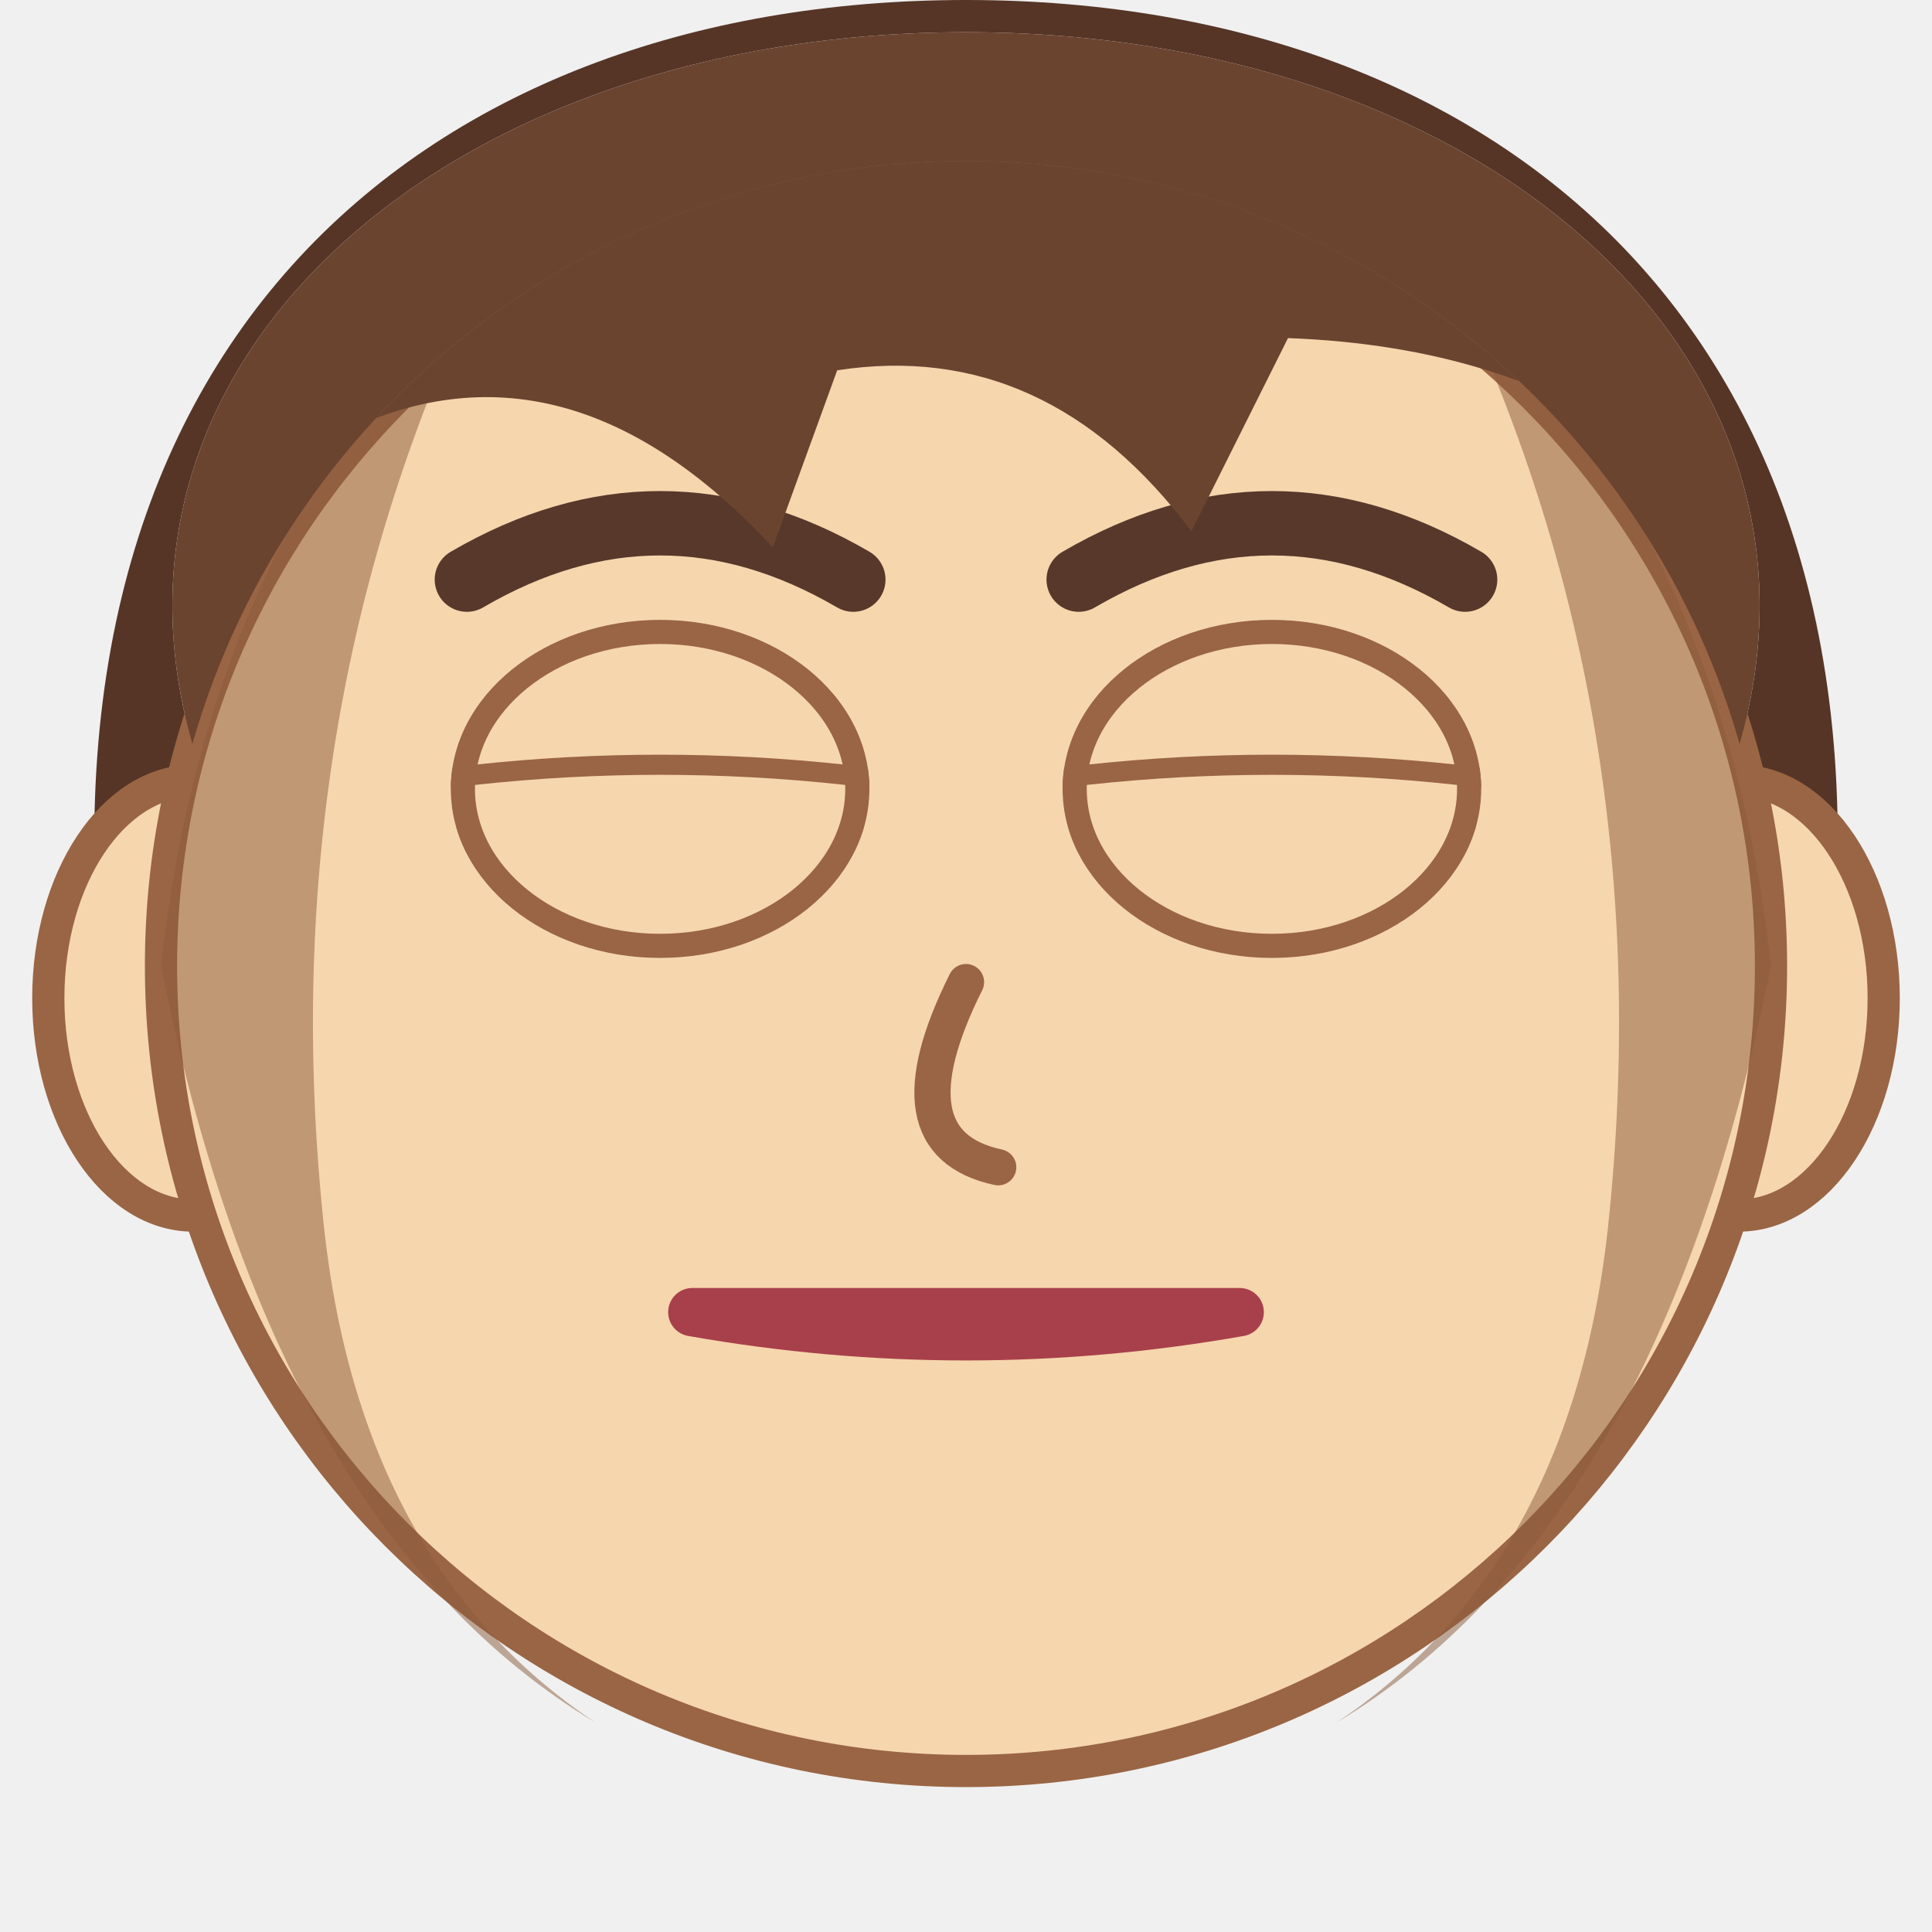
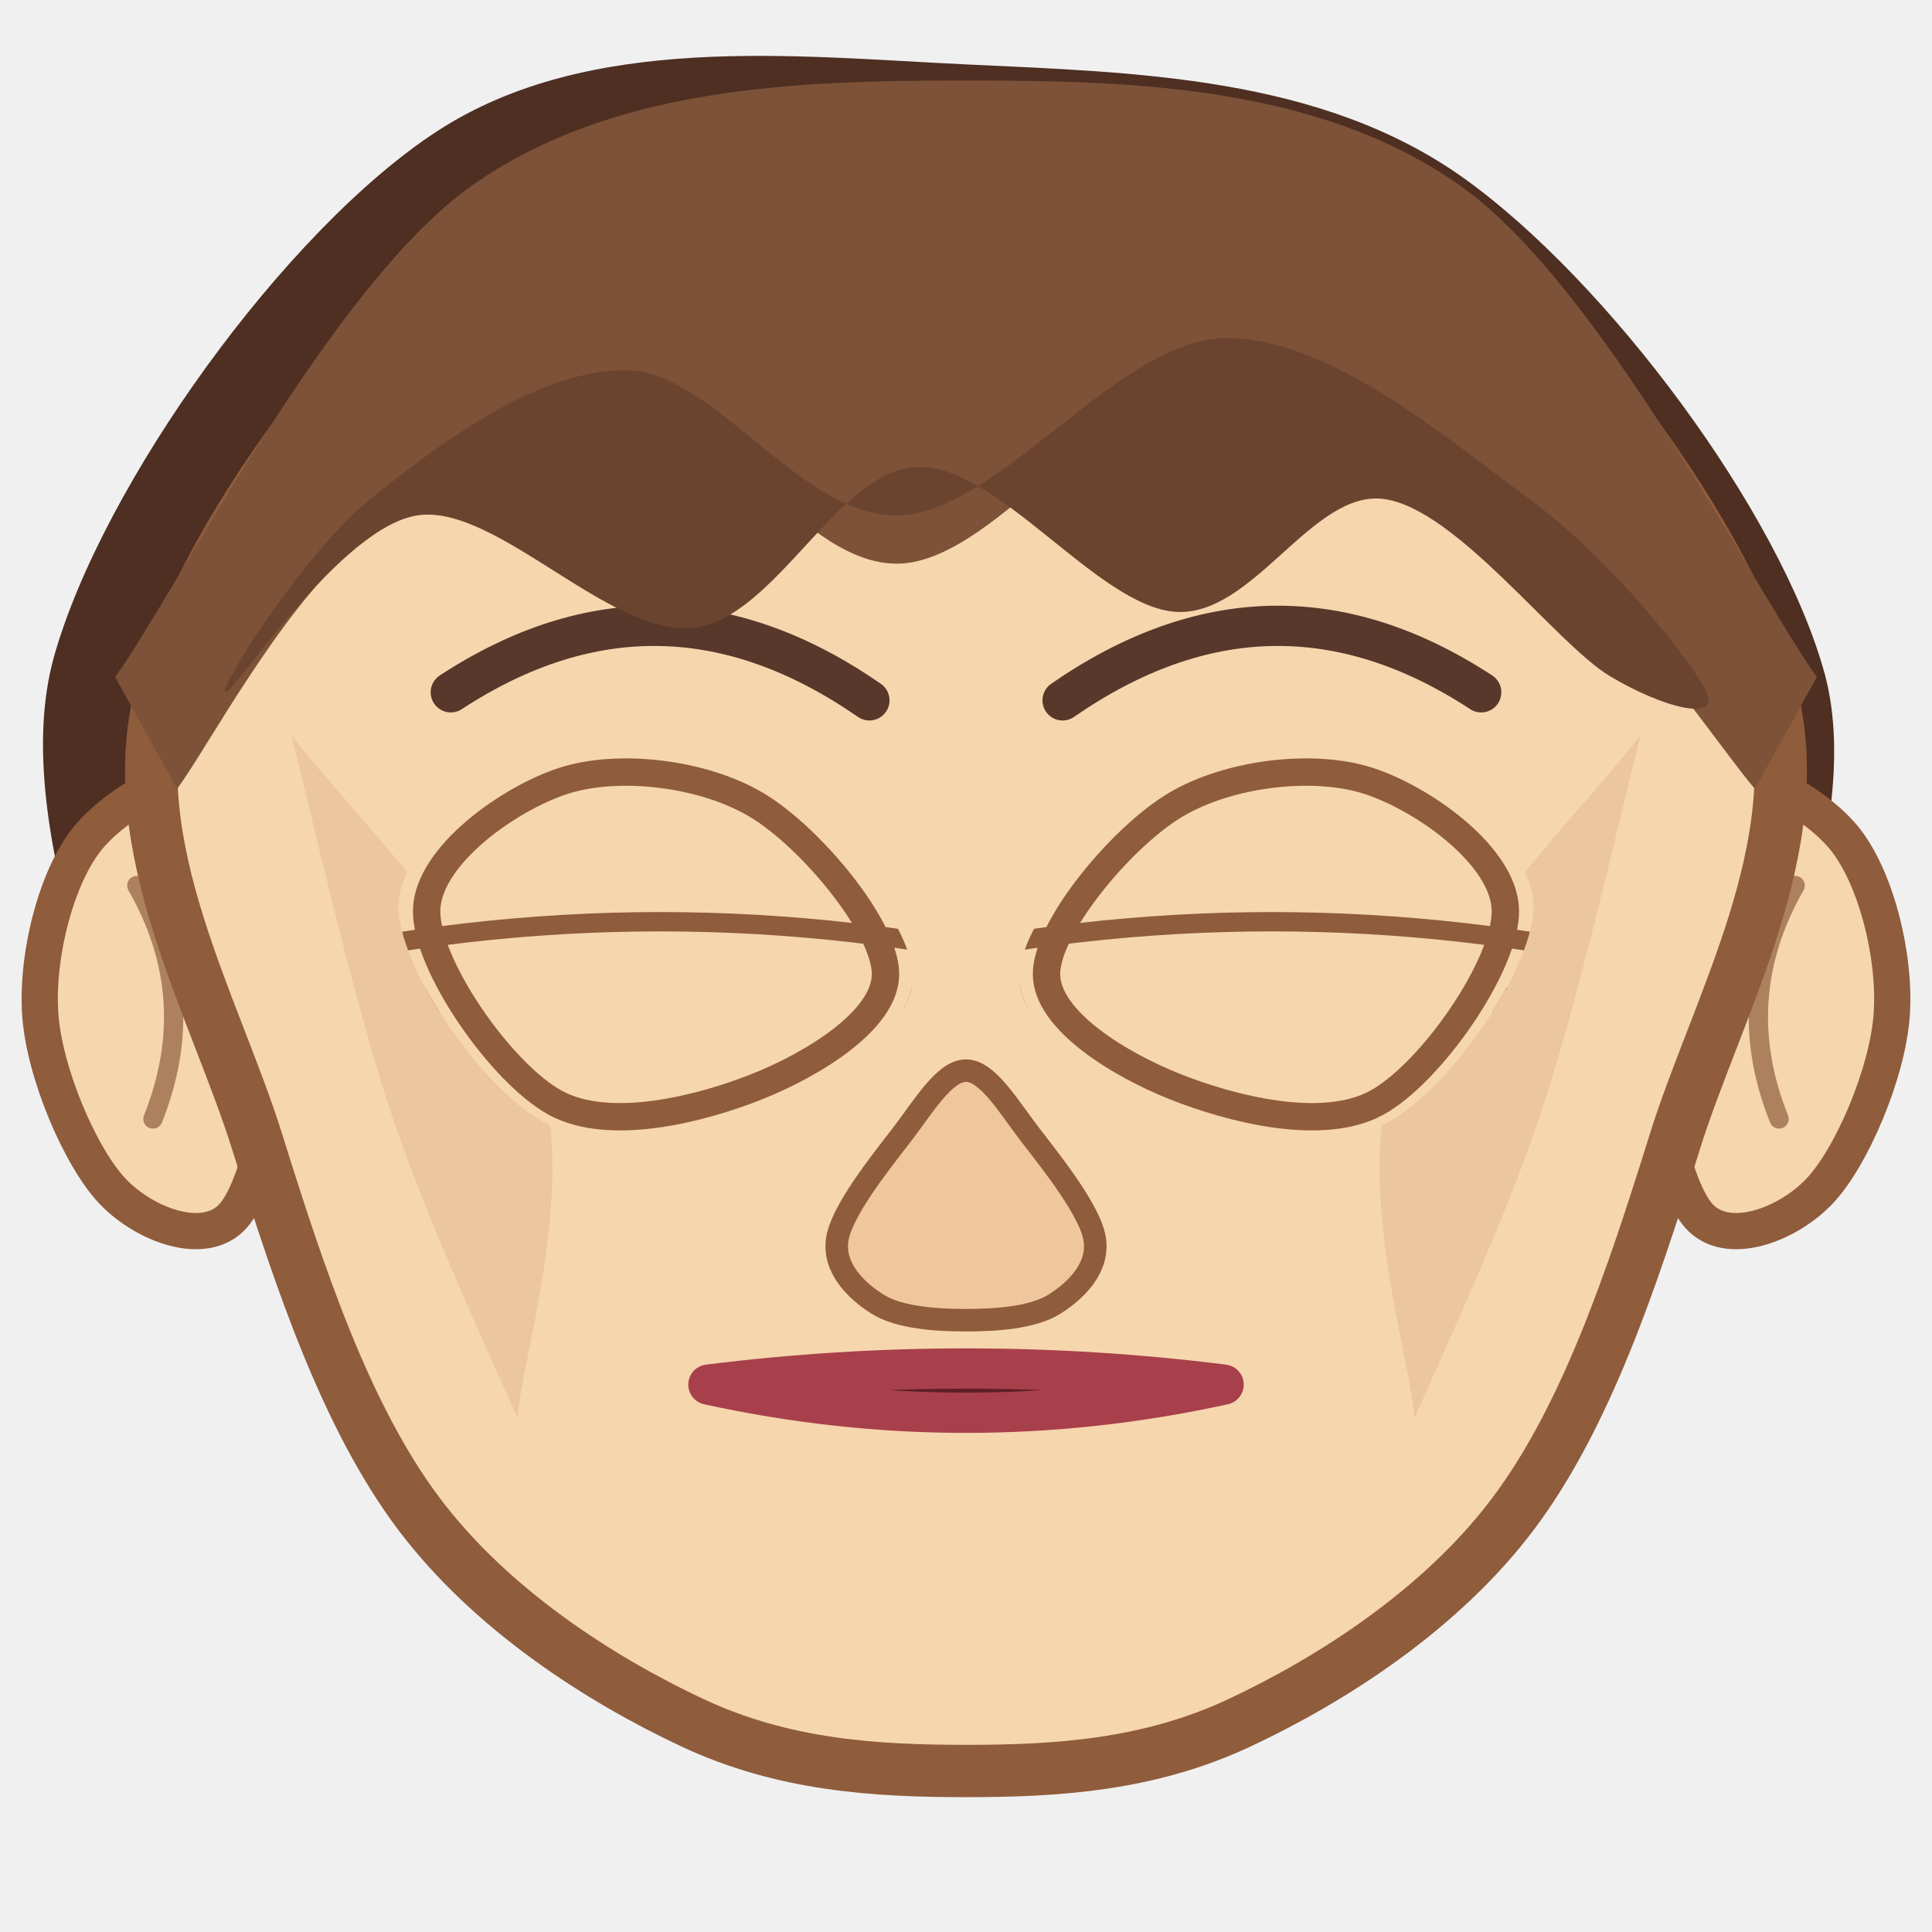
<svg xmlns="http://www.w3.org/2000/svg" viewBox="0 0 240 240" role="img" aria-label="Cartoon mascot face">
  <defs>
    <clipPath id="eyeSocketLeft">
-       <ellipse cx="82" cy="98" rx="26" ry="21" id="ellipse-1" />
+       <path d="M49.5 112.4 C49.7 104.9 60.9 96.9 68.6 94.5 C76.2 92.1 88 93.4 95.4 97.8 C102.9 102.3 113.4 114.8 113.4 121.4 C113.4 127.9 103.1 134.1 95.4 137 C87.8 140 75.1 143.4 67.4 139.3 C59.8 135.2 49.3 119.9 49.5 112.4 Z" id="path-1" />
    </clipPath>
    <clipPath id="eyeSocketRight">
-       <ellipse cx="158" cy="98" rx="26" ry="21" id="ellipse-2" />
+       <path d="M190.5 112.4 C190.3 104.9 179.1 96.9 171.4 94.5 C163.8 92.1 152 93.4 144.6 97.8 C137.1 102.3 126.6 114.8 126.6 121.4 C126.6 127.9 136.9 134.1 144.6 137 C152.2 140 164.9 143.4 172.6 139.3 C180.2 135.2 190.7 119.9 190.5 112.4 Z" id="path-2" />
    </clipPath>
    <clipPath id="headShape">
-       <circle cx="120" cy="120" r="100" id="circle-1" />
+       <path d="M120 13 C139.9 13 162.5 13.5 179.6 25.5 C196.8 37.5 217.6 65.5 222.9 85.1 C228.1 104.6 216.4 125.2 210.9 142.7 C205.5 160.2 199.5 177.7 190.2 190.1 C180.9 202.4 166.8 211.3 155.1 216.8 C143.4 222.3 131.7 223 120 223 C108.3 223 96.6 222.3 84.9 216.8 C73.2 211.3 59.1 202.4 49.8 190.1 C40.5 177.7 34.5 160.2 29.1 142.7 C23.6 125.2 11.9 104.6 17.1 85.1 C22.4 65.5 43.2 37.5 60.4 25.5 C77.5 13.5 100.1 13 120 13 Z" id="path-3" />
    </clipPath>
  </defs>
  <g id="faceRoot" data-name="Face">
-     <path id="hairBack" data-name="Hair back" d="M14 132 C0 44 52 0 120 0 C188 0 240 44 226 132 L216.1 92.4 C230 44 184 4 120 4 C56 4 10 44 23.9 92.4 Z" fill="#563527" />
+     <path id="hairBack" data-name="Hair back" d="M214.8 143.6 C216.8 133.7 232.1 104.1 226.7 83.8 C221.2 63.6 199.6 34.8 181.8 22.1 C164.1 9.5 141.3 9 120 8 C98.7 7 73.2 4 54.3 16.3 C35.4 28.6 12.7 60.2 6.7 81.6 C0.7 103.1 16.4 134.7 18.4 145.3 L30.1 142.5 C28.1 133 13 104.7 18.1 85.4 C23.2 66 43.9 38.2 60.9 26.3 C77.9 14.4 100.3 14 120 14 C139.7 14 162.1 14.4 179.1 26.3 C196.1 38.2 216.8 66 221.9 85.4 C227 104.7 211.9 133 209.9 142.5 Z" fill="#4e2f22" />
    <g id="earLeft" data-name="Left ear">
-       <ellipse id="earLeftShape" data-name="Left ear shape" cx="24" cy="124" rx="18" ry="27" fill="#f6d6ad" stroke="#9a6544" stroke-width="4" />
-       <path id="earLeftFold" data-name="Left ear fold" d="M26 112 Q16 124 26 136" fill="none" stroke="#9a6544" stroke-width="3" stroke-linecap="round" opacity=".7" />
+       <path id="earLeftShape" data-name="Left ear shape" d="M29 97 C25 93.7 15 99.2 11 104 C7 108.8 4.5 118.7 5 126 C5.5 133.3 10 143.8 14 148 C18 152.2 25.5 155 29 151 C32.5 147 35 133 35 124 C35 115 33 100.3 29 97 Z" fill="#f6d6ad" stroke="#8f5c3c" stroke-width="4.5" stroke-linejoin="round" />
+       <path id="earLeftFold" data-name="Left ear fold" d="M17 110 Q25 124 19 139" fill="none" stroke="#8f5c3c" stroke-width="2.4" stroke-linecap="round" opacity=".7" />
    </g>
    <g id="earRight" data-name="Right ear">
-       <ellipse id="earRightShape" data-name="Right ear shape" cx="216" cy="124" rx="18" ry="27" fill="#f6d6ad" stroke="#9a6544" stroke-width="4" />
-       <path id="earRightFold" data-name="Right ear fold" d="M214 112 Q224 124 214 136" fill="none" stroke="#9a6544" stroke-width="3" stroke-linecap="round" opacity=".7" />
+       <path id="earRightShape" data-name="Right ear shape" d="M211 97 C215 93.7 225 99.2 229 104 C233 108.8 235.5 118.7 235 126 C234.5 133.3 230 143.8 226 148 C222 152.2 214.5 155 211 151 C207.5 147 205 133 205 124 C205 115 207 100.3 211 97 Z" fill="#f6d6ad" stroke="#8f5c3c" stroke-width="4.5" stroke-linejoin="round" />
+       <path id="earRightFold" data-name="Right ear fold" d="M223 110 Q215 124 221 139" fill="none" stroke="#8f5c3c" stroke-width="2.4" stroke-linecap="round" opacity=".7" />
    </g>
-     <path id="head" data-name="Head shape" d="M120 20 C175.2 20 220 64.8 220 120 C220 175.2 175.2 220 120 220 C64.8 220 20 175.2 20 120 C20 64.8 64.8 20 120 20 Z" fill="#f6d6ad" stroke="#9a6544" stroke-width="4" stroke-linejoin="round" />
-     <path id="shadeLeft" data-name="Left cheek shade" d="M20 120 Q26 66 60 34 Q34 88 40 150 Q44 194 74 214 Q34 190 20 120 Z" fill="#8a5a3c" opacity=".5" />
-     <path id="shadeRight" data-name="Right cheek shade" d="M220 120 Q214 66 180 34 Q206 88 200 150 Q196 194 166 214 Q206 190 220 120 Z" fill="#8a5a3c" opacity=".5" />
-     <path id="mouth" data-name="Mouth" d="M86 163 Q120 163 154 163 Q120 169 86 163 Z" fill="#5e1f27" stroke="#a8404b" stroke-width="6" stroke-linejoin="round" />
-     <path id="tongue" data-name="Tongue" d="M140.4 164.9 Q120 167.1 99.6 164.9 L99.6 164.9 Q120 167.1 140.4 164.9 Z" fill="#c9566e" />
-     <path id="teeth" data-name="Teeth" d="M99.6 163 Q120 163 140.4 163 L140.4 163 Q120 163 99.6 163 Z" fill="#fffdf7" />
+     <path id="head" data-name="Head shape" d="M120 16 C139.3 16 161.3 16.3 178 28 C194.7 39.7 215 67 220 86 C225 105 213.3 125 208 142 C202.7 159 197 176 188 188 C179 200 165.3 208.7 154 214 C142.7 219.3 131.3 220 120 220 C108.7 220 97.3 219.3 86 214 C74.7 208.7 61 200 52 188 C43 176 37.3 159 32 142 C26.7 125 15 105 20 86 C25 67 45.3 39.7 62 28 C78.7 16.3 100.7 16 120 16 Z" fill="#f6d6ad" stroke="#8f5c3c" stroke-width="6.5" stroke-linejoin="round" />
+     <path id="shadeLeft" data-name="Left cheek shade" d="M36.2 91.3 C38.2 99.1 43.8 123.9 48.5 138 C53.2 152.2 61.6 169.9 64.3 176.2 L64.3 176.2 C64.7 169.1 71.7 147.7 67 133.6 C62.3 119.4 41.3 98.3 36.2 91.3 Z" fill="#c98d5e" opacity=".22" />
+     <path id="shadeRight" data-name="Right cheek shade" d="M203.8 91.3 C201.8 99.1 196.2 123.9 191.5 138 C186.8 152.2 178.4 169.9 175.7 176.2 L175.7 176.2 C175.3 169.1 168.3 147.7 173 133.6 C177.7 119.4 198.7 98.3 203.8 91.3 Z" fill="#c98d5e" opacity=".22" />
+     <path id="mouth" data-name="Mouth" d="M88 172 Q120 168 152 172 Q120 179 88 172 Z" fill="#5e1f27" stroke="#a8404b" stroke-width="5" stroke-linejoin="round" />
+     <path id="tongue" data-name="Tongue" d="M139.2 174.2 Q120 176.8 100.8 174.2 L100.8 174.2 Q120 176.8 139.2 174.2 Z" fill="#c9566e" />
+     <path id="teeth" data-name="Teeth" d="M100.8 170.7 Q120 169.3 139.2 170.7 L139.2 170.7 Q120 169.3 100.8 170.7 Z" fill="#fffdf7" />
+     <path id="nose" data-name="Nose" d="M120 133 C122.7 133 125.3 137.5 128 141 C130.7 144.5 135.5 150.5 136 154 C136.5 157.5 133.7 160.3 131 162 C128.3 163.7 123.7 164 120 164 C116.3 164 111.7 163.7 109 162 C106.3 160.3 103.5 157.5 104 154 C104.5 150.5 109.3 144.5 112 141 C114.7 137.5 117.3 133 120 133 Z" fill="#f0c79c" stroke="#8f5c3c" stroke-width="2.8" stroke-linejoin="round" />
    <g id="eyeLeft" data-name="Left eye" clip-path="url(#eyeSocketLeft)">
-       <ellipse id="eyeWhiteLeft" data-name="Left eye white" cx="82" cy="98" rx="26" ry="21" fill="#ffffff" />
-       <circle id="pupilLeft" data-name="Left pupil" cx="82" cy="98" r="10" fill="#263238" />
-       <circle id="glintLeft" data-name="Left eye glint" cx="78" cy="93" r="3.4" fill="#ffffff" opacity=".9" />
-       <path id="lidUpperLeft" data-name="Left upper eyelid" d="M36 50 h92 v50 q-46 12 -92 0 Z" fill="#f6d6ad" stroke="#9a6544" stroke-width="3" />
-       <path id="lidLowerLeft" data-name="Left lower eyelid" d="M36 146 h92 v-46 q-46 -10 -92 0 Z" fill="#f6d6ad" stroke="#9a6544" stroke-width="2.5" />
-       <ellipse id="rimLeft" data-name="Left eye outline" cx="82" cy="98" rx="26" ry="21" fill="none" stroke="#9a6544" stroke-width="6" />
+       <path id="eyeWhiteLeft" data-name="Left eye white" d="M53 113 C53.2 106.3 63.2 99.2 70 97 C76.8 94.8 87.3 96 94 100 C100.7 104 110 115.2 110 121 C110 126.8 100.8 132.3 94 135 C87.2 137.7 75.8 140.7 69 137 C62.2 133.3 52.8 119.7 53 113 Z" fill="#ffffff" />
+       <circle id="pupilLeft" data-name="Left pupil" cx="82" cy="118" r="10.5" fill="#263238" />
+       <circle id="glintLeft" data-name="Left eye glint" cx="86" cy="112" r="3.6" fill="#ffffff" opacity=".9" />
+       <path id="lidUpperLeft" data-name="Left upper eyelid" d="M34 68 h96 v52 q-48 13 -96 0 Z" fill="#f6d6ad" stroke="#8f5c3c" stroke-width="2.6" />
+       <path id="lidLowerLeft" data-name="Left lower eyelid" d="M34 168 h96 v-48 q-48 -11 -96 0 Z" fill="#f6d6ad" stroke="#8f5c3c" stroke-width="2.4" />
+       <path id="rimLeft" data-name="Left eye outline" d="M53 113 C53.2 106.3 63.2 99.2 70 97 C76.8 94.8 87.3 96 94 100 C100.7 104 110 115.2 110 121 C110 126.8 100.8 132.3 94 135 C87.2 137.7 75.8 140.7 69 137 C62.2 133.3 52.8 119.7 53 113 Z" fill="none" stroke="#8f5c3c" stroke-width="3.4" />
    </g>
    <g id="eyeRight" data-name="Right eye" clip-path="url(#eyeSocketRight)">
-       <ellipse id="eyeWhiteRight" data-name="Right eye white" cx="158" cy="98" rx="26" ry="21" fill="#ffffff" />
-       <circle id="pupilRight" data-name="Right pupil" cx="158" cy="98" r="10" fill="#263238" />
-       <circle id="glintRight" data-name="Right eye glint" cx="154" cy="93" r="3.4" fill="#ffffff" opacity=".9" />
-       <path id="lidUpperRight" data-name="Right upper eyelid" d="M112 50 h92 v50 q-46 12 -92 0 Z" fill="#f6d6ad" stroke="#9a6544" stroke-width="3" />
-       <path id="lidLowerRight" data-name="Right lower eyelid" d="M112 146 h92 v-46 q-46 -10 -92 0 Z" fill="#f6d6ad" stroke="#9a6544" stroke-width="2.5" />
-       <ellipse id="rimRight" data-name="Right eye outline" cx="158" cy="98" rx="26" ry="21" fill="none" stroke="#9a6544" stroke-width="6" />
+       <path id="eyeWhiteRight" data-name="Right eye white" d="M187 113 C186.8 106.3 176.8 99.2 170 97 C163.2 94.8 152.7 96 146 100 C139.3 104 130 115.2 130 121 C130 126.8 139.2 132.3 146 135 C152.8 137.7 164.2 140.7 171 137 C177.8 133.3 187.2 119.7 187 113 Z" fill="#ffffff" />
+       <circle id="pupilRight" data-name="Right pupil" cx="158" cy="118" r="10.5" fill="#263238" />
+       <circle id="glintRight" data-name="Right eye glint" cx="154" cy="112" r="3.6" fill="#ffffff" opacity=".9" />
+       <path id="lidUpperRight" data-name="Right upper eyelid" d="M110 68 h96 v52 q-48 13 -96 0 Z" fill="#f6d6ad" stroke="#8f5c3c" stroke-width="2.6" />
+       <path id="lidLowerRight" data-name="Right lower eyelid" d="M110 168 h96 v-48 q-48 -11 -96 0 Z" fill="#f6d6ad" stroke="#8f5c3c" stroke-width="2.4" />
+       <path id="rimRight" data-name="Right eye outline" d="M187 113 C186.8 106.3 176.8 99.2 170 97 C163.2 94.8 152.7 96 146 100 C139.3 104 130 115.2 130 121 C130 126.8 139.2 132.3 146 135 C152.8 137.7 164.2 140.7 171 137 C177.8 133.3 187.2 119.7 187 113 Z" fill="none" stroke="#8f5c3c" stroke-width="3.4" />
    </g>
-     <g id="eyebrows" data-name="Eyebrows" fill="none" stroke="#57382b" stroke-width="8" stroke-linecap="round">
-       <path id="browLeft" data-name="Left eyebrow" d="M58 72 Q82 58 106 72" />
-       <path id="browRight" data-name="Right eyebrow" d="M134 72 Q158 58 182 72" />
+     <g id="eyebrows" data-name="Eyebrows" fill="none" stroke="#57382b" stroke-width="5" stroke-linecap="round">
+       <path id="browLeft" data-name="Left eyebrow" d="M108 87 Q82 69 56 86" />
+       <path id="browRight" data-name="Right eyebrow" d="M132 87 Q158 69 184 86" />
    </g>
-     <path id="nose" data-name="Nose" d="M120 122 Q110 142 124 145" fill="none" stroke="#9a6544" stroke-width="4.5" stroke-linecap="round" />
-     <path id="hairTop" data-name="Hair top" d="M23.9 92.4 C10 44 56 4 120 4 C184 4 230 44 216.1 92.4 C203.8 49.5 164.6 20 120 20 C75.4 20 36.2 49.5 23.9 92.4 Z" fill="#6b4430" />
+     <path id="hairTop" data-name="Hair top" d="M225.7 84.1 C218.3 73.9 198.9 35.3 181.3 23 C163.7 10.6 140.4 10 120 10 C99.6 10 76.3 10.6 58.7 23 C41.1 35.3 21.7 73.9 14.3 84.1 L22 98 C25.7 93 34.7 76 44 68 C53.3 60 66.7 49.7 78 50 C89.3 50.3 99.7 70.7 112 70 C124.3 69.3 138.7 46.3 152 46 C165.3 45.7 181 59.3 192 68 C203 76.7 213.7 93 218 98 Z" fill="#7d5238" />
    <g id="hairFront" data-name="Hair front" clip-path="url(#headShape)">
-       <path id="hair" data-name="Fringe" d="M8 96 Q10 14 112 6 Q214 8 232 94 Q214 44 160 42 L148 66 Q130 42 104 46 L96 68 Q70 40 42 54 Q18 66 8 96 Z" fill="#6b4430" />
+       <path id="hair" data-name="Fringe" d="M28 86 C27 85.7 37.7 68.7 46 62 C54.3 55.3 67 45.7 78 46 C89 46.3 99.7 64.7 112 64 C124.3 63.3 139 42.3 152 42 C165 41.7 180 54.7 190 62 C200 69.3 210.3 82.3 212 86 C213.7 89.7 206.7 88 200 84 C193.3 80 181 63.3 172 62 C163 60.7 155.7 76.7 146 76 C136.3 75.3 124 57.7 114 58 C104 58.3 96.3 77 86 78 C75.7 79 61.7 62.7 52 64 C42.3 65.3 29 86.3 28 86 Z" fill="#6b4430" />
    </g>
  </g>
</svg>
